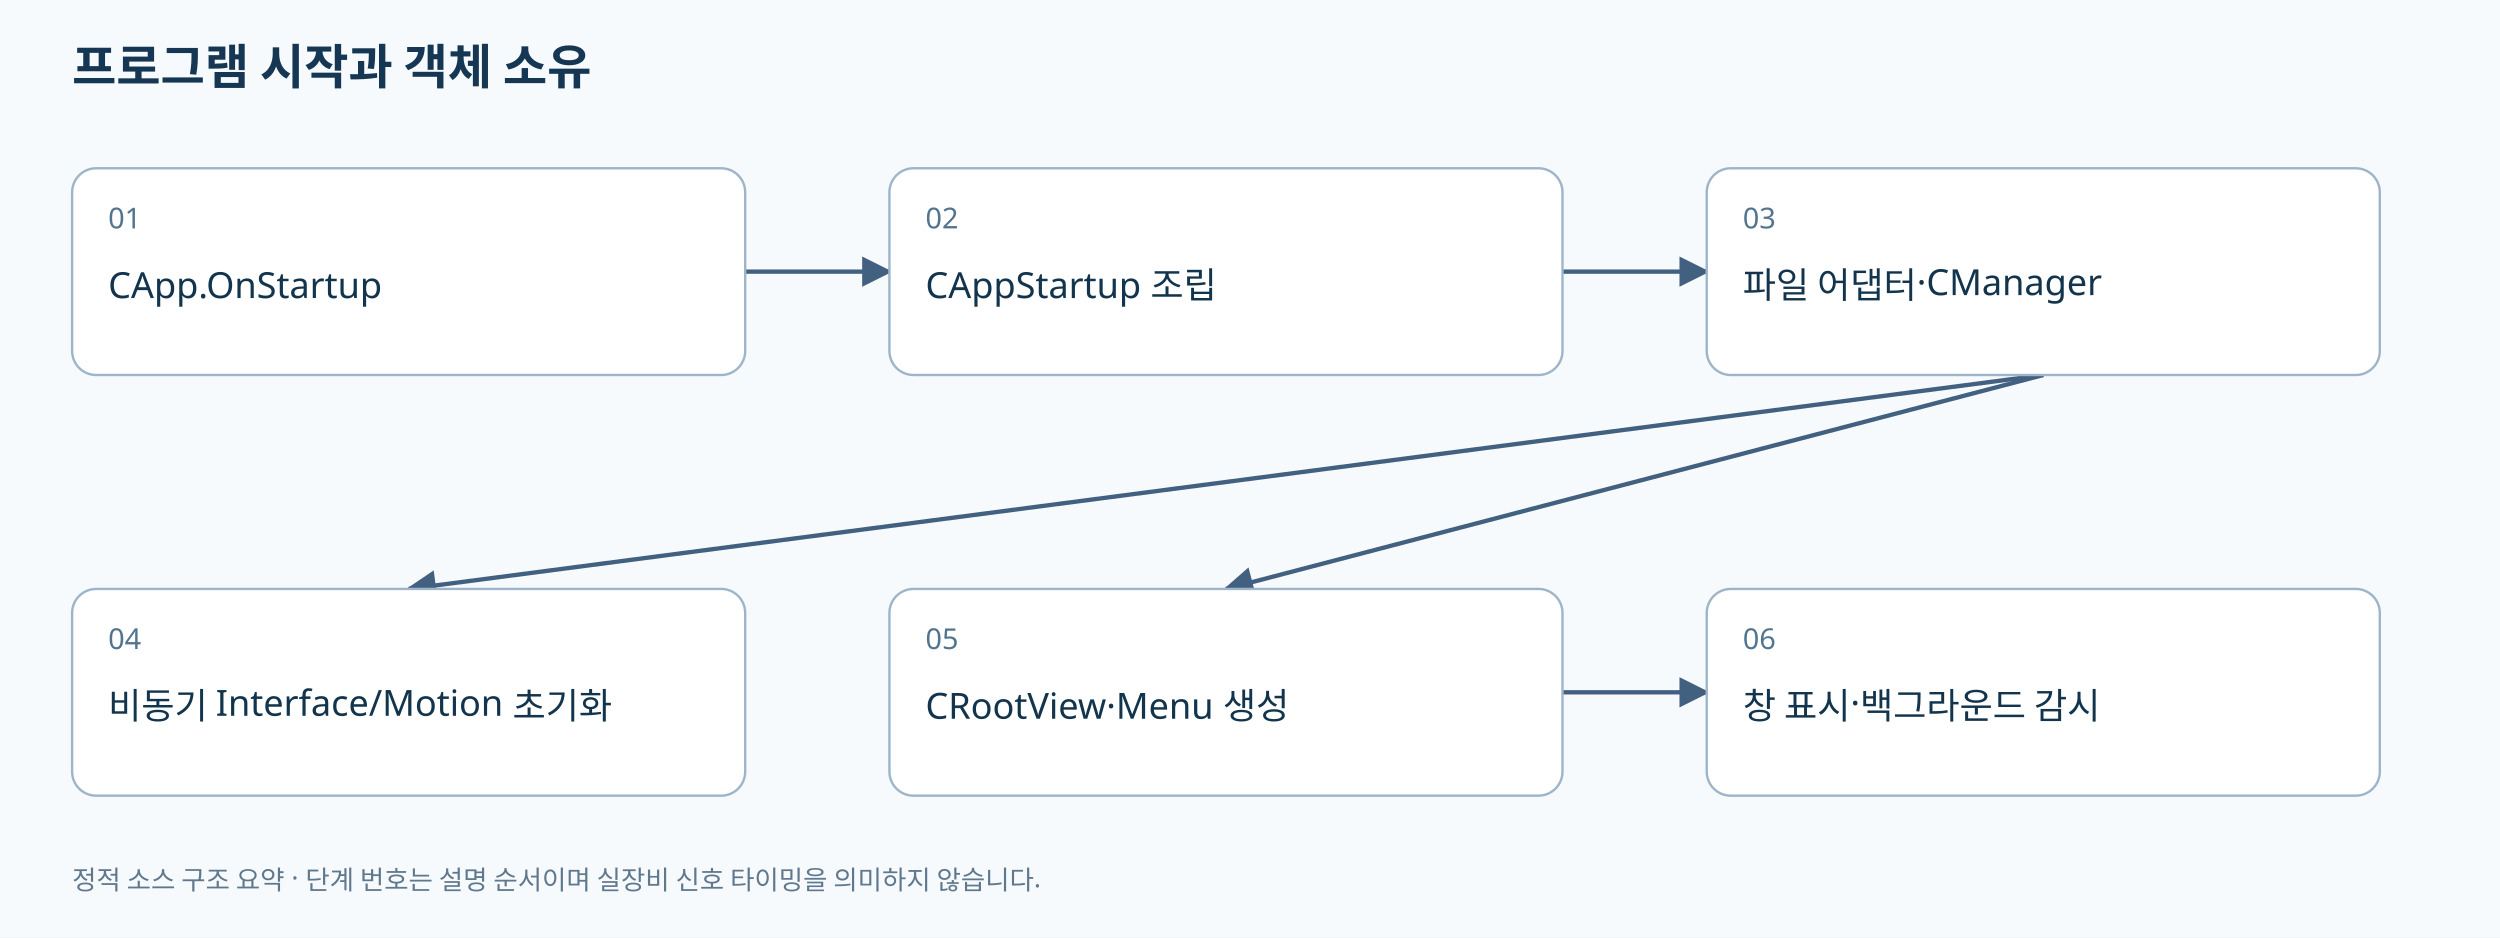
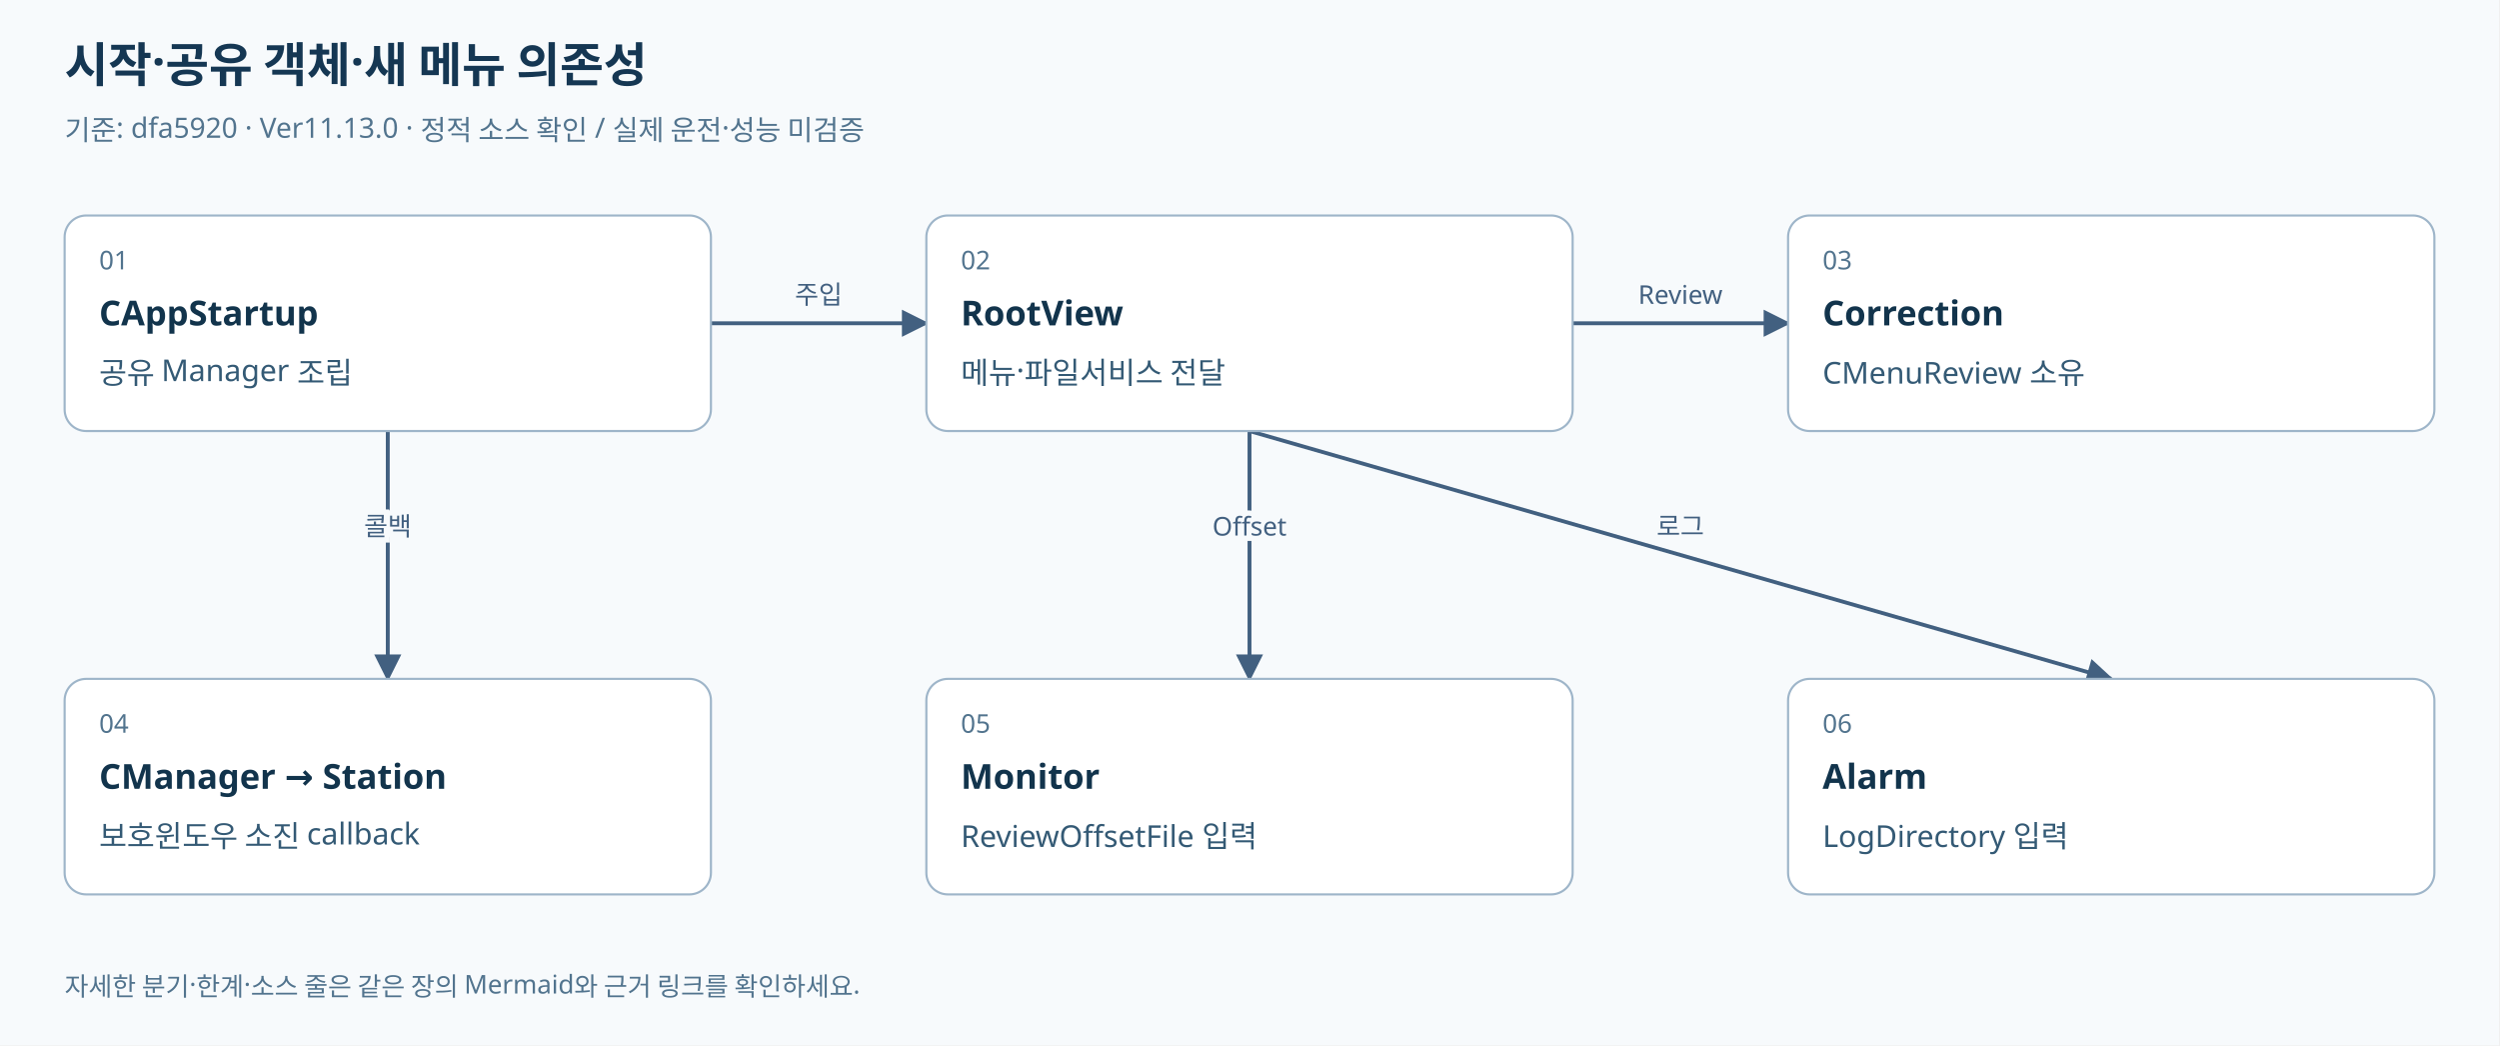
- <svg xmlns="http://www.w3.org/2000/svg" width="1040" height="390" viewBox="0 0 1040 390" role="img">
+ <svg xmlns="http://www.w3.org/2000/svg" width="1160" height="485" viewBox="0 0 1160 485" role="img" aria-label="시작·공유 객체·새 메뉴 의존성">
  <defs>
    <marker id="arrow" viewBox="0 0 10 10" refX="9" refY="5" markerWidth="7" markerHeight="7" orient="auto">
      <path d="M0 0 L10 5 L0 10z" fill="#426080" />
    </marker>
  </defs>
-   <rect width="1040" height="390" fill="#f7fafc" />
-   <text x="30" y="35" font-family="Malgun Gothic, sans-serif" font-size="20" font-weight="bold" fill="#153753">프로그램 시작과 객체 소유</text>
-   <path d="M310 113 L370 113" fill="none" stroke="#426080" stroke-width="1.8" marker-end="url(#arrow)" />
-   <path d="M650 113 L710 113" fill="none" stroke="#426080" stroke-width="1.8" marker-end="url(#arrow)" />
-   <path d="M850 156 L170 245" fill="none" stroke="#426080" stroke-width="1.8" marker-end="url(#arrow)" />
-   <path d="M850 156 L510 245" fill="none" stroke="#426080" stroke-width="1.8" marker-end="url(#arrow)" />
-   <path d="M650 288 L710 288" fill="none" stroke="#426080" stroke-width="1.8" marker-end="url(#arrow)" />
-   <rect x="30" y="70" width="280" height="86" rx="10" fill="white" stroke="#9eb5c9" />
-   <text x="45" y="95" font-family="Malgun Gothic,sans-serif" font-size="12" fill="#52748e">01</text>
-   <text x="45" y="124" font-family="Malgun Gothic,sans-serif" font-size="15" fill="#12344c">CApp.OnStartup</text>
-   <rect x="370" y="70" width="280" height="86" rx="10" fill="white" stroke="#9eb5c9" />
-   <text x="385" y="95" font-family="Malgun Gothic,sans-serif" font-size="12" fill="#52748e">02</text>
-   <text x="385" y="124" font-family="Malgun Gothic,sans-serif" font-size="15" fill="#12344c">CAppStartup 조립</text>
-   <rect x="710" y="70" width="280" height="86" rx="10" fill="white" stroke="#9eb5c9" />
-   <text x="725" y="95" font-family="Malgun Gothic,sans-serif" font-size="12" fill="#52748e">03</text>
-   <text x="725" y="124" font-family="Malgun Gothic,sans-serif" font-size="15" fill="#12344c">파일 어댑터·CManager</text>
-   <rect x="30" y="245" width="280" height="86" rx="10" fill="white" stroke="#9eb5c9" />
-   <text x="45" y="270" font-family="Malgun Gothic,sans-serif" font-size="12" fill="#52748e">04</text>
-   <text x="45" y="299" font-family="Malgun Gothic,sans-serif" font-size="15" fill="#12344c">비동기 Interface/Motion 초기화</text>
-   <rect x="370" y="245" width="280" height="86" rx="10" fill="white" stroke="#9eb5c9" />
-   <text x="385" y="270" font-family="Malgun Gothic,sans-serif" font-size="12" fill="#52748e">05</text>
-   <text x="385" y="299" font-family="Malgun Gothic,sans-serif" font-size="15" fill="#12344c">CRootView·Menu 생성</text>
-   <rect x="710" y="245" width="280" height="86" rx="10" fill="white" stroke="#9eb5c9" />
-   <text x="725" y="270" font-family="Malgun Gothic,sans-serif" font-size="12" fill="#52748e">06</text>
-   <text x="725" y="299" font-family="Malgun Gothic,sans-serif" font-size="15" fill="#12344c">창 표시·백그라운드 감시</text>
-   <text x="30" y="370" font-family="Malgun Gothic,sans-serif" font-size="11" fill="#60788d">정적 소스 구조 요약 · 단계 번호는 설명 순서이며 실장비 신호 타이밍을 의미하지 않습니다.</text>
+   <rect width="1160" height="485" fill="#f7fafc" />
+   <g font-family="Malgun Gothic,Segoe UI,sans-serif">
+     <text x="30" y="38" font-size="22" font-weight="bold" fill="#153753">시작·공유 객체·새 메뉴 의존성</text>
+     <text x="30" y="65" font-size="13" fill="#52748e">기준: dfa5920 · Ver11.13.0 · 정적 소스 확인 / 실제 운전·성능 미검증</text>
+     <path d="M330 150 L430 150" fill="none" stroke="#426080" stroke-width="1.8" marker-end="url(#arrow)" />
+     <text x="380" y="141" text-anchor="middle" font-size="12" fill="#426080" paint-order="stroke" stroke="#f7fafc" stroke-width="5">주입</text>
+     <path d="M730 150 L830 150" fill="none" stroke="#426080" stroke-width="1.8" marker-end="url(#arrow)" />
+     <text x="780" y="141" text-anchor="middle" font-size="12" fill="#426080" paint-order="stroke" stroke="#f7fafc" stroke-width="5">Review</text>
+     <path d="M180 200 L180 315" fill="none" stroke="#426080" stroke-width="1.8" marker-end="url(#arrow)" />
+     <text x="180" y="248.5" text-anchor="middle" font-size="12" fill="#426080" paint-order="stroke" stroke="#f7fafc" stroke-width="5">콜백</text>
+     <path d="M580 200 L580 315" fill="none" stroke="#426080" stroke-width="1.8" marker-end="url(#arrow)" />
+     <text x="580" y="248.5" text-anchor="middle" font-size="12" fill="#426080" paint-order="stroke" stroke="#f7fafc" stroke-width="5">Offset</text>
+     <path d="M580 200 L980 315" fill="none" stroke="#426080" stroke-width="1.8" marker-end="url(#arrow)" />
+     <text x="780" y="248.5" text-anchor="middle" font-size="12" fill="#426080" paint-order="stroke" stroke="#f7fafc" stroke-width="5">로그</text>
+     <rect x="30" y="100" width="300" height="100" rx="10" fill="white" stroke="#9eb5c9" />
+     <text x="46" y="125" font-size="12" fill="#52748e">01</text>
+     <text x="46" y="151" font-size="16" font-weight="bold" fill="#12344c">CAppStartup</text>
+     <text x="46" y="178" font-size="14" fill="#345a75">공유 Manager 조립</text>
+     <rect x="430" y="100" width="300" height="100" rx="10" fill="white" stroke="#9eb5c9" />
+     <text x="446" y="125" font-size="12" fill="#52748e">02</text>
+     <text x="446" y="151" font-size="16" font-weight="bold" fill="#12344c">RootView</text>
+     <text x="446" y="178" font-size="14" fill="#345a75">메뉴·파일서비스 전달</text>
+     <rect x="830" y="100" width="300" height="100" rx="10" fill="white" stroke="#9eb5c9" />
+     <text x="846" y="125" font-size="12" fill="#52748e">03</text>
+     <text x="846" y="151" font-size="16" font-weight="bold" fill="#12344c">Correction</text>
+     <text x="846" y="178" font-size="14" fill="#345a75">CMenuReview 소유</text>
+     <rect x="30" y="315" width="300" height="100" rx="10" fill="white" stroke="#9eb5c9" />
+     <text x="46" y="340" font-size="12" fill="#52748e">04</text>
+     <text x="46" y="366" font-size="16" font-weight="bold" fill="#12344c">CManager → Station</text>
+     <text x="46" y="393" font-size="14" fill="#345a75">보호윈도우 소진 callback</text>
+     <rect x="430" y="315" width="300" height="100" rx="10" fill="white" stroke="#9eb5c9" />
+     <text x="446" y="340" font-size="12" fill="#52748e">05</text>
+     <text x="446" y="366" font-size="16" font-weight="bold" fill="#12344c">Monitor</text>
+     <text x="446" y="393" font-size="14" fill="#345a75">ReviewOffsetFile 입력</text>
+     <rect x="830" y="315" width="300" height="100" rx="10" fill="white" stroke="#9eb5c9" />
+     <text x="846" y="340" font-size="12" fill="#52748e">06</text>
+     <text x="846" y="366" font-size="16" font-weight="bold" fill="#12344c">Alarm</text>
+     <text x="846" y="393" font-size="14" fill="#345a75">LogDirectory 입력</text>
+     <text x="30" y="462" font-size="12" fill="#52748e">자세한 분기·한계·소스 줄은 같은 장의 Mermaid와 근거 링크를 확인하세요.</text>
+   </g>
</svg>
